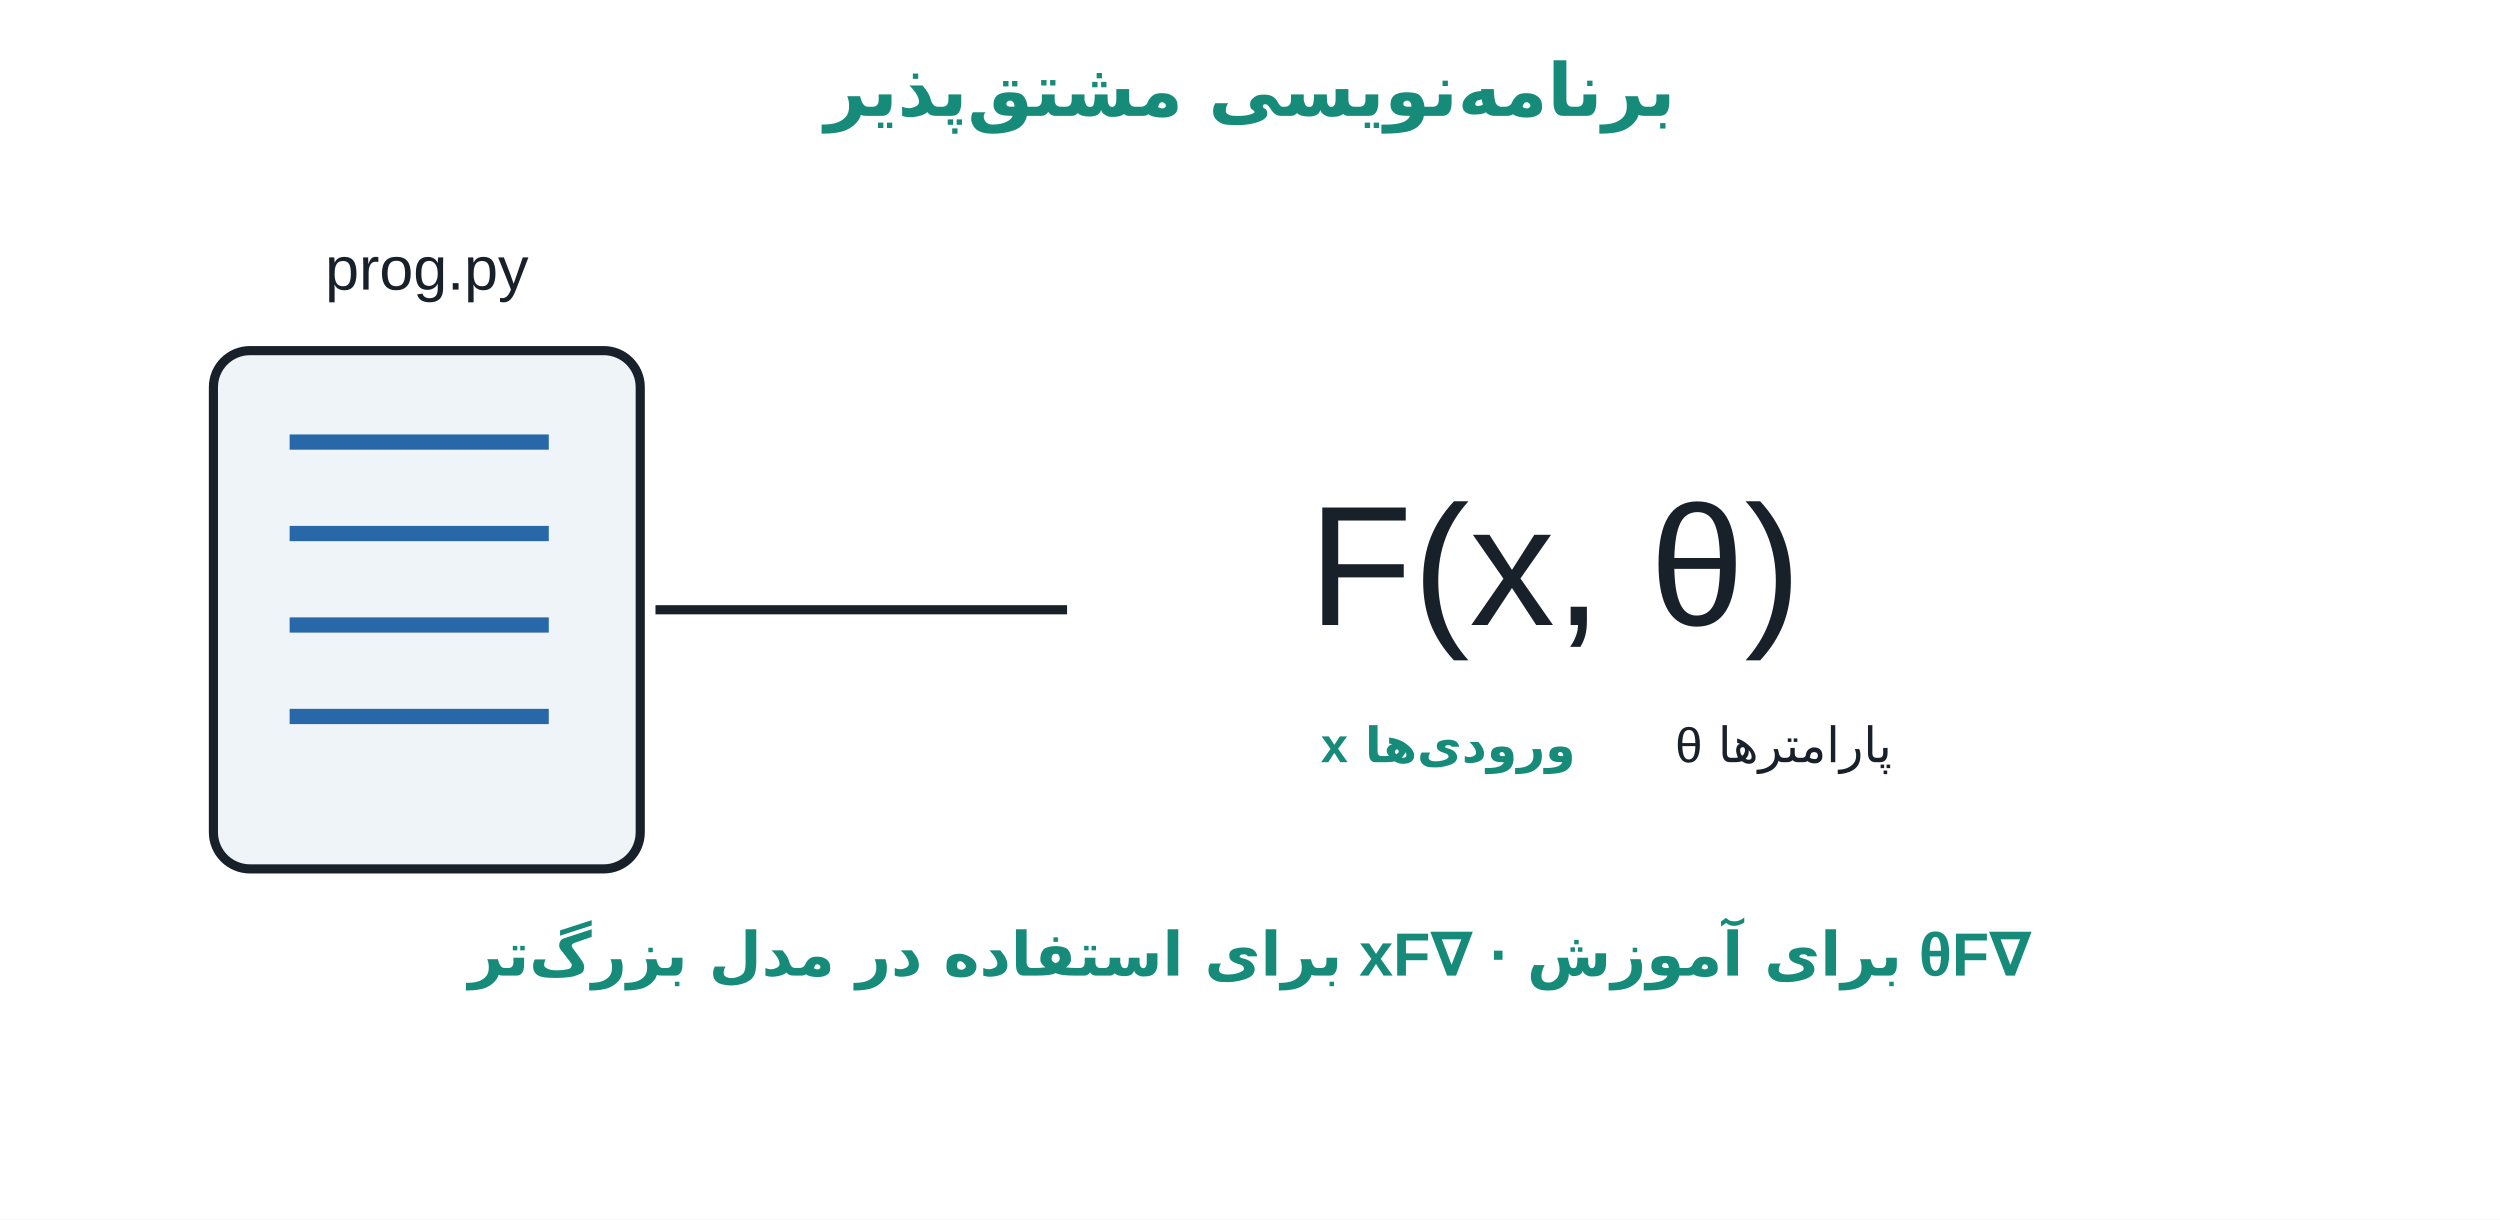
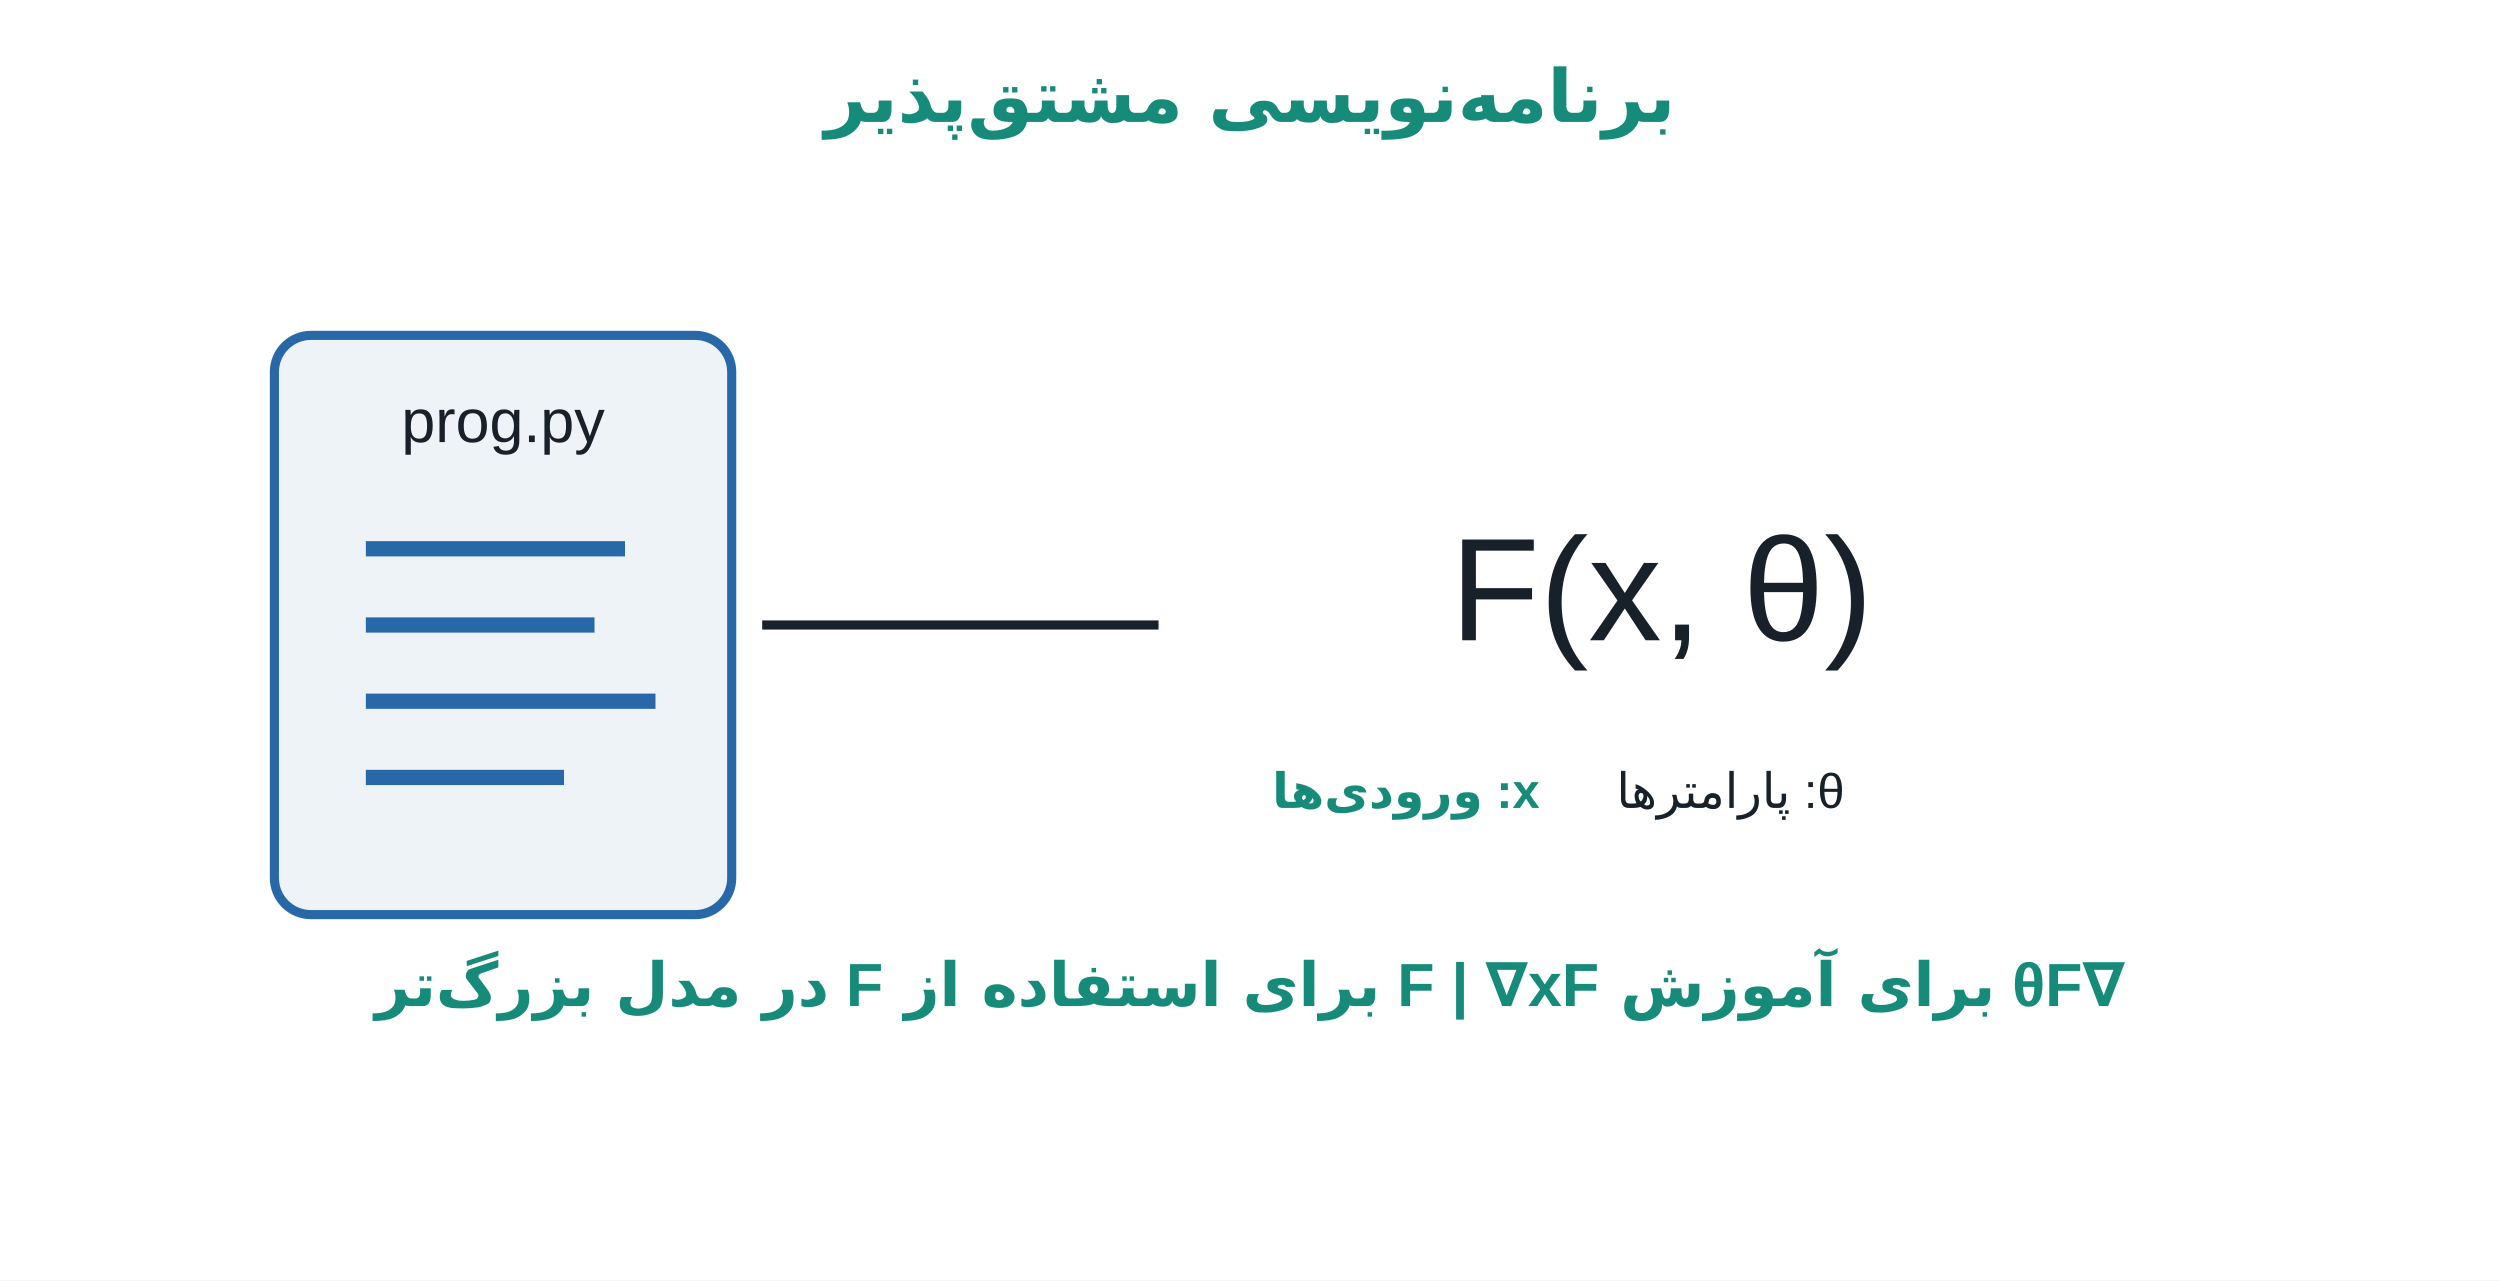
- <svg xmlns="http://www.w3.org/2000/svg" viewBox="0 0 820 400" direction="rtl">
+ <svg xmlns="http://www.w3.org/2000/svg" viewBox="0 0 820 420" direction="rtl">
  <style>text{font-family:Tahoma,Arial,sans-serif;fill:#18202a}.h{font-weight:700;fill:#168b79}.s{font-size:16px}.m{font-size:20px}.b{font-size:24px;font-weight:700}.axis{stroke:#18202a;stroke-width:3}.g{stroke:#168b79;stroke-width:5;fill:none}.r{stroke:#d43d3d;stroke-width:5;fill:none}.thin{stroke:#18202a;stroke-width:2;fill:none}.node{fill:#dff5ef;stroke:#168b79;stroke-width:2}.hidden{fill:#e8f1fb;stroke:#2868a8;stroke-width:2}</style>
  <rect width="100%" height="100%" fill="white" />
-   <text x="410" y="38" text-anchor="middle" class="b h">برنامه‌نویسی مشتق‌پذیر</text>
-   <rect x="70" y="115" width="140" height="170" rx="12" fill="#eef4f8" stroke="#18202a" stroke-width="3" />
-   <text x="140" y="95" text-anchor="middle" class="m">prog.py</text>
-   <g stroke="#2868a8" stroke-width="5">
-     <line x1="95" y1="145" x2="180" y2="145" />
-     <line x1="95" y1="175" x2="180" y2="175" />
-     <line x1="95" y1="205" x2="180" y2="205" />
-     <line x1="95" y1="235" x2="180" y2="235" />
-   </g>
-   <path d="M215 200H350" class="axis" />
-   <text x="510" y="205" text-anchor="middle" font-size="56" font-family="serif">F(x, θ)</text>
-   <text x="475" y="250" text-anchor="middle" class="s h">ورودی‌ها x</text>
-   <text x="585" y="250" text-anchor="middle" class="s" fill="#2868a8">پارامترها θ</text>
-   <text x="410" y="320" text-anchor="middle" class="m h">∇θF برای آموزش · ∇xF برای استفاده در مدل بزرگ‌تر</text>
+   <text x="410" y="40" text-anchor="middle" class="b h">برنامه‌نویسی مشتق‌پذیر</text>
+   <rect x="90" y="110" width="150" height="190" rx="12" fill="#eef3f8" stroke="#2868a8" stroke-width="3" />
+   <text x="165" y="145" text-anchor="middle" class="m">prog.py</text>
+   <path d="M120 180H205M120 205H195M120 230H215M120 255H185" stroke="#2868a8" stroke-width="5" />
+   <line x1="250" y1="205" x2="380" y2="205" class="axis" />
+   <text x="545" y="210" text-anchor="middle" font-size="48" fill="#18202a">F(x, θ)</text>
+   <text x="505" y="265" class="s h">x: ورودی‌ها</text>
+   <text x="605" y="265" class="s" fill="#2868a8">θ: پارامترها</text>
+   <text x="410" y="330" text-anchor="middle" class="m h">∇θF برای آموزش F  |  ∇xF برای استفاده از F در مدل بزرگ‌تر</text>
</svg>
